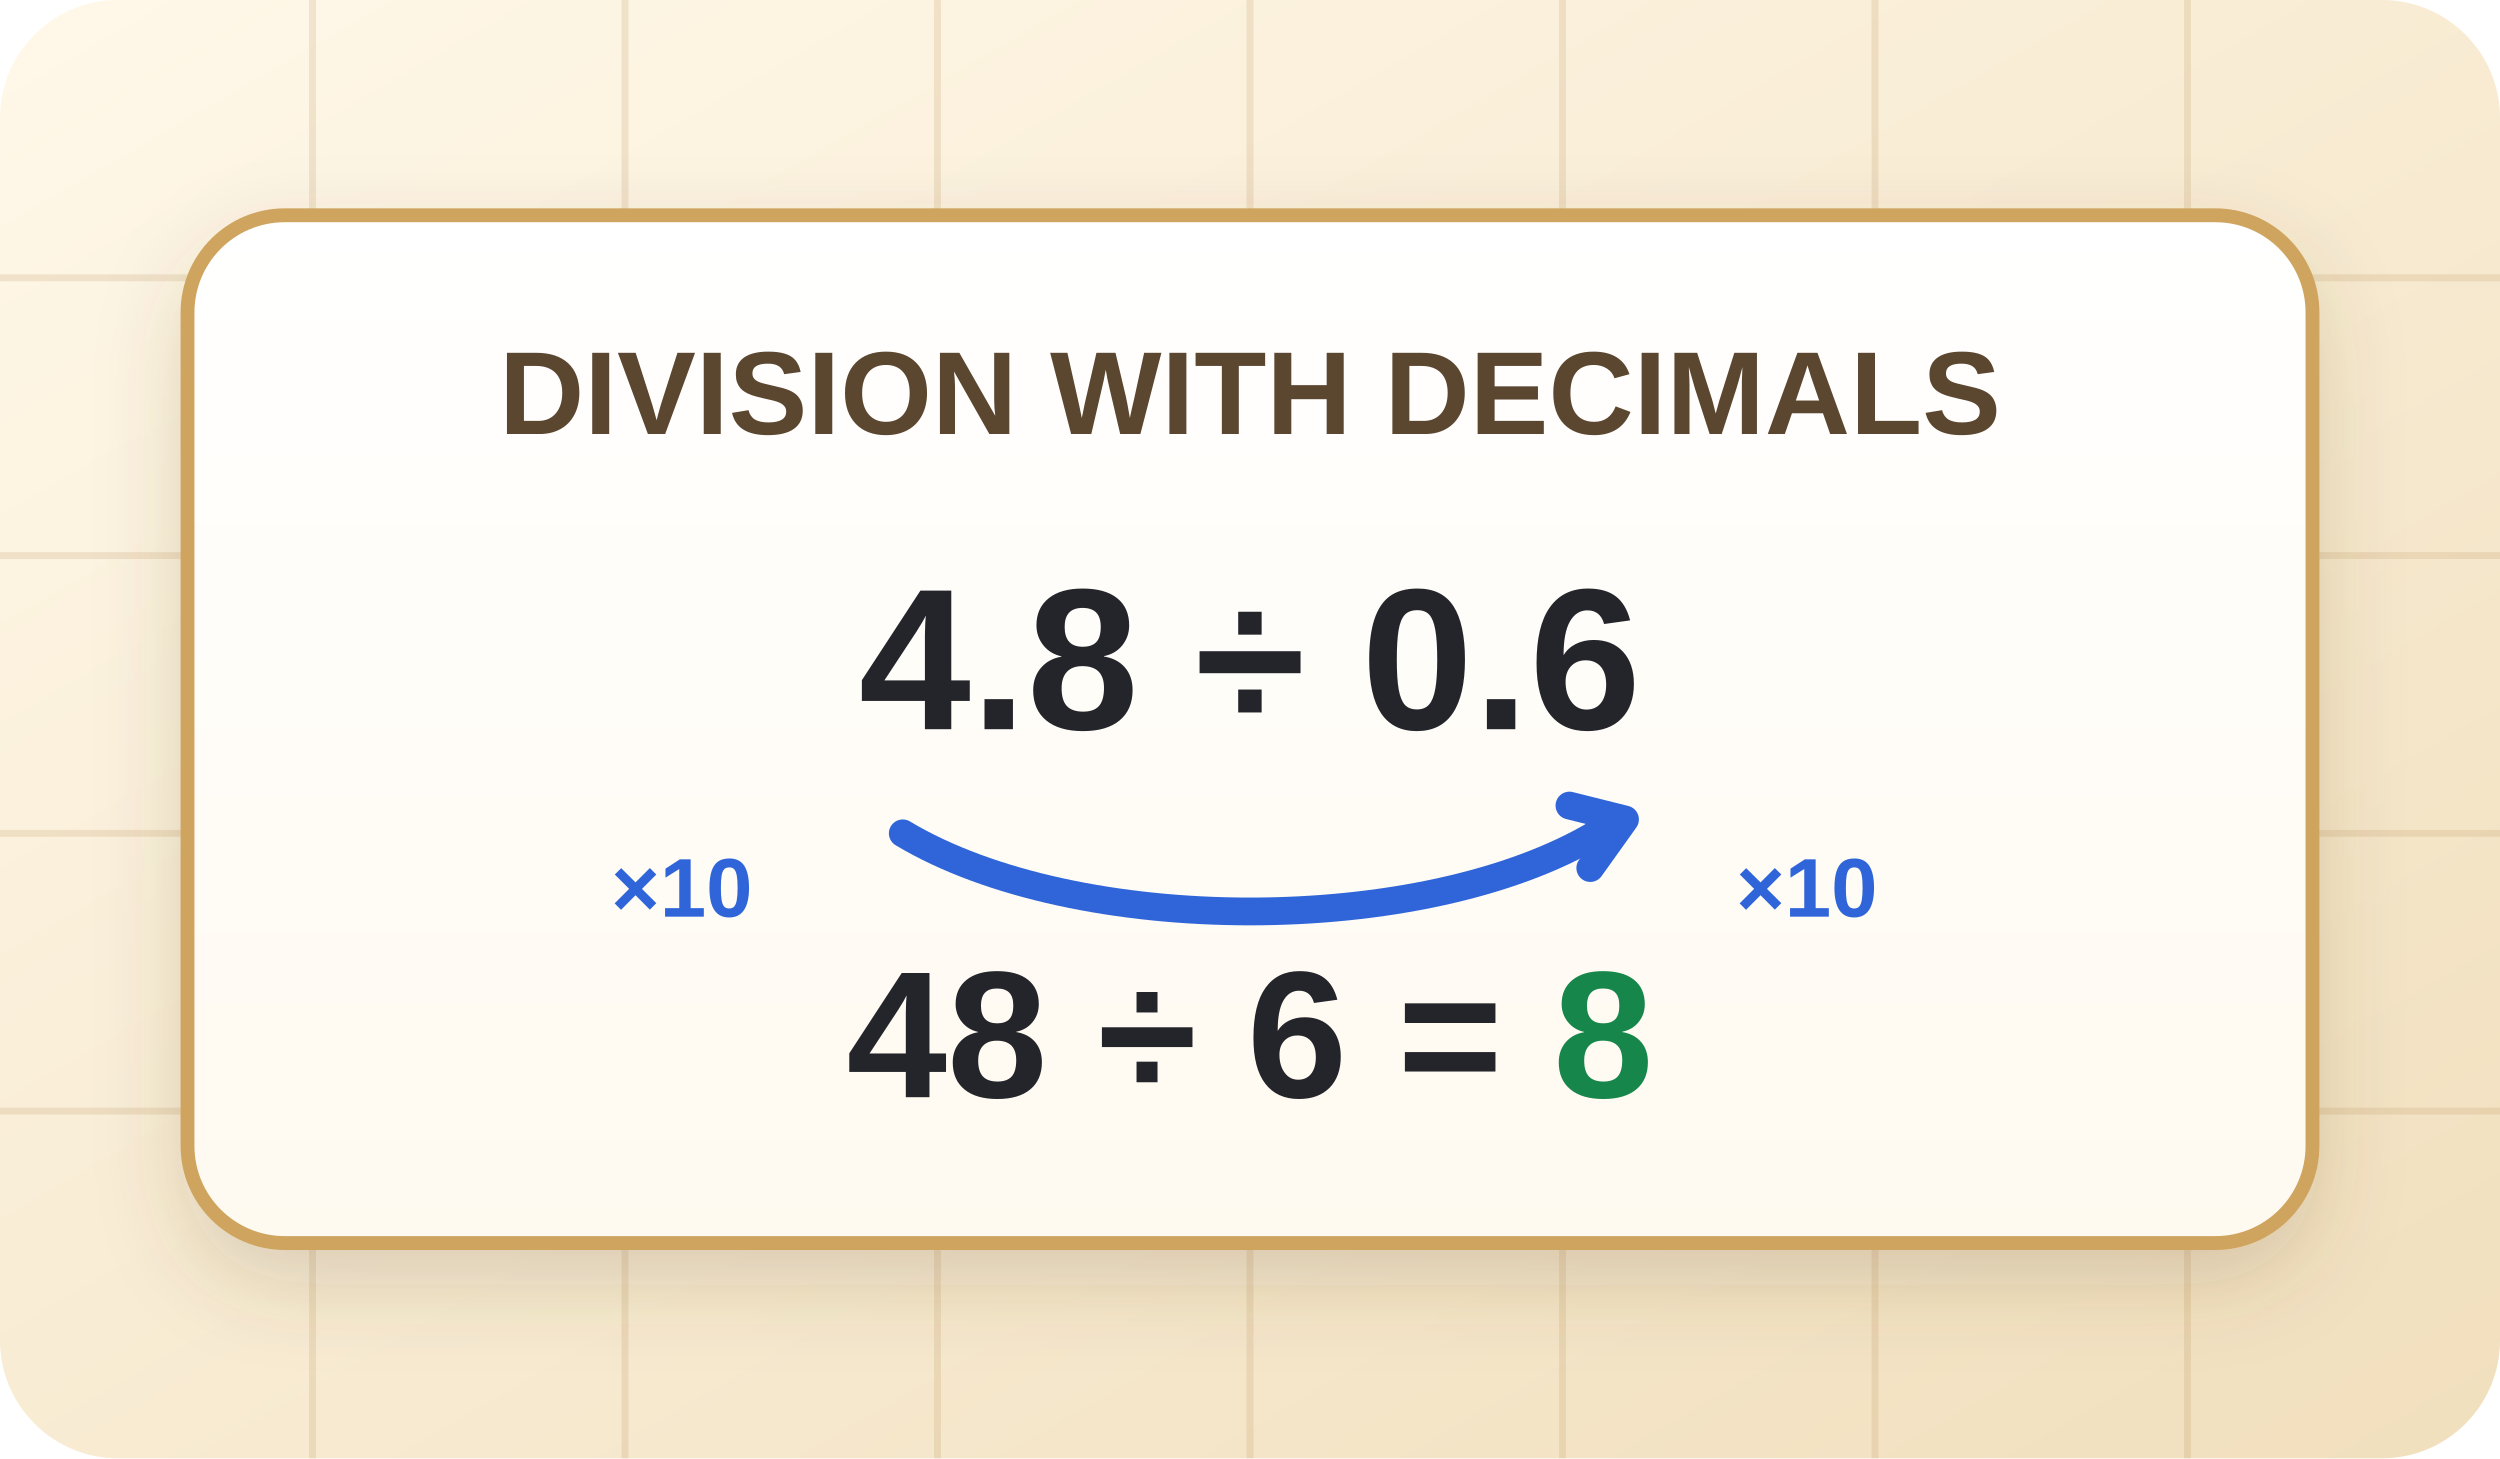
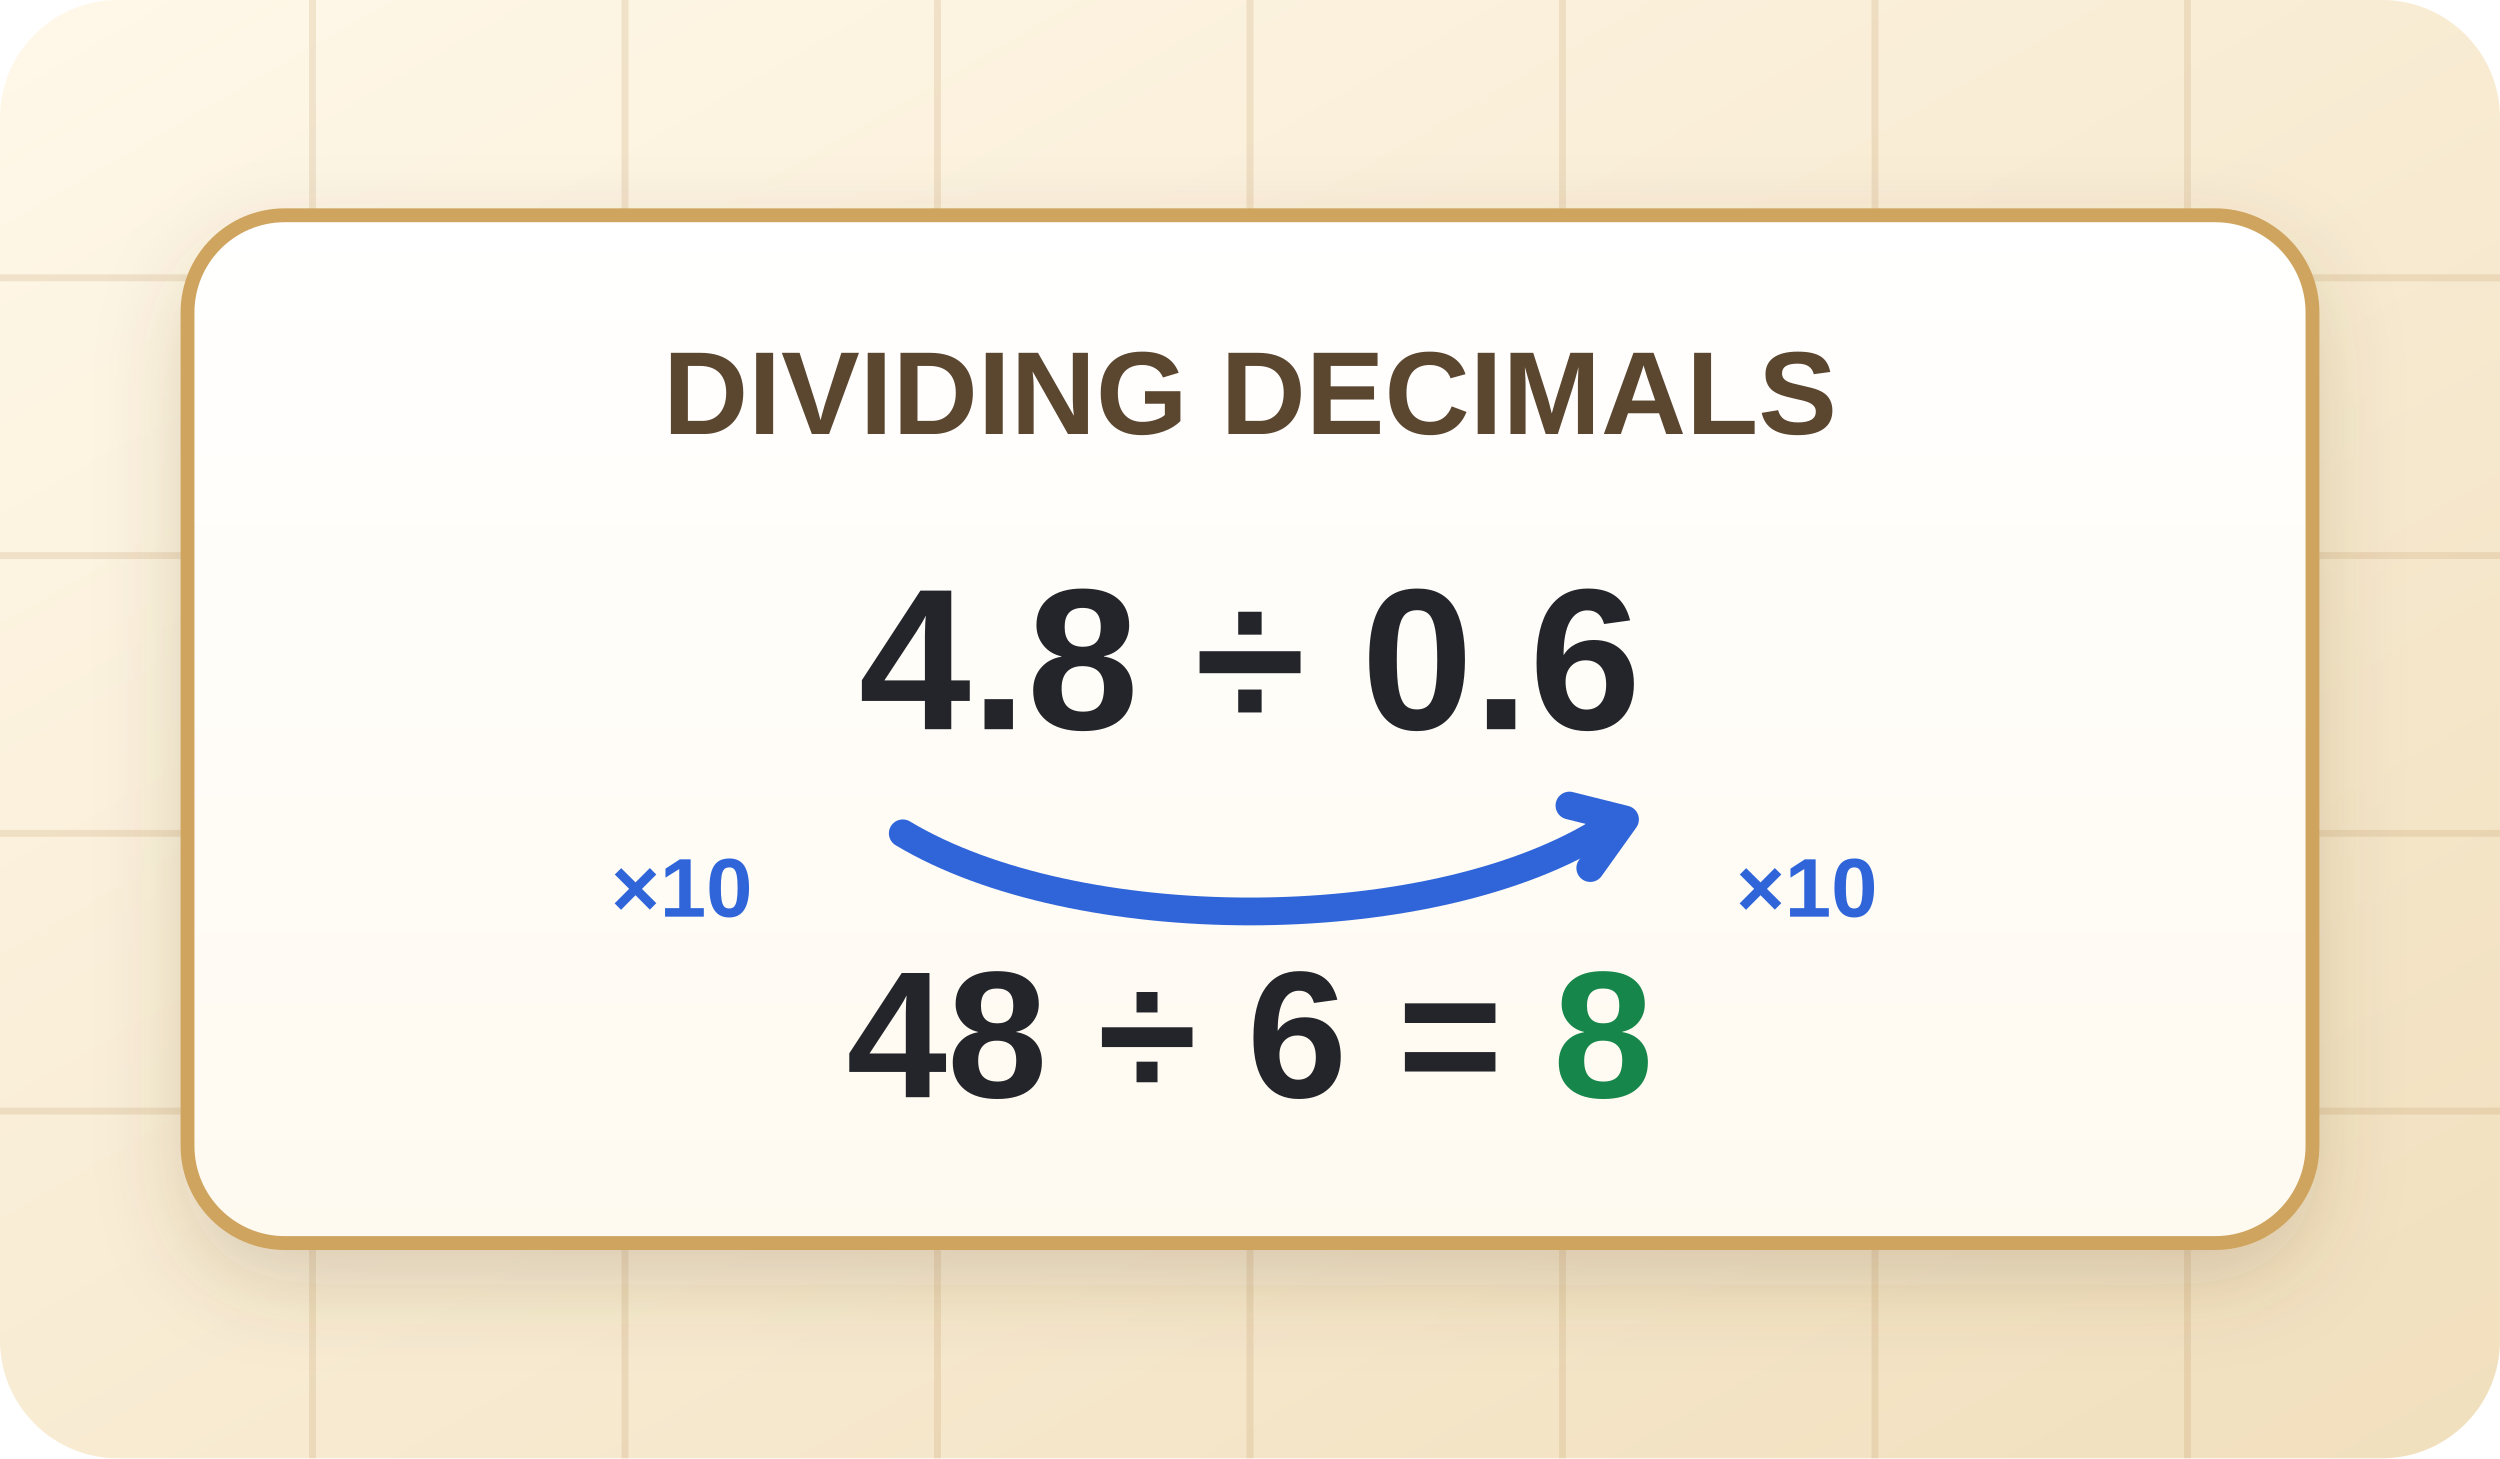
<svg xmlns="http://www.w3.org/2000/svg" viewBox="0 0 720 420" role="img" aria-labelledby="t d">
  <defs>
    <linearGradient id="bg" x1="0" y1="0" x2="1" y2="1">
      <stop offset="0" stop-color="#fff8e9" />
      <stop offset="1" stop-color="#f1dfbd" />
    </linearGradient>
    <linearGradient id="card" x1="0" y1="0" x2="0" y2="1">
      <stop offset="0" stop-color="#ffffff" />
      <stop offset="1" stop-color="#fffaf0" />
    </linearGradient>
    <filter id="sh" x="-20%" y="-20%" width="140%" height="140%">
      <feDropShadow dx="0" dy="10" stdDeviation="12" flood-color="#614d2f" flood-opacity=".18" />
    </filter>
  </defs>
  <rect width="720" height="420" rx="34" fill="url(#bg)" />
  <g opacity=".18" stroke="#b88d52" stroke-width="2">
    <path d="M0 80h720M0 160h720M0 240h720M0 320h720" />
    <path d="M90 0v420M180 0v420M270 0v420M360 0v420M450 0v420M540 0v420M630 0v420" />
  </g>
  <rect x="54" y="62" width="612" height="296" rx="28" fill="url(#card)" stroke="#cfa45f" stroke-width="4" filter="url(#sh)" />
-   <text x="360" y="125" text-anchor="middle" font-family="Trebuchet MS,Arial,sans-serif" font-weight="900" font-size="34" fill="#5b4630">DIVISION WITH DECIMALS</text>
+   <text x="360" y="125" text-anchor="middle" font-family="Trebuchet MS,Arial,sans-serif" font-weight="900" font-size="34" fill="#5b4630">DIVIDING DECIMALS</text>
  <g font-family="Trebuchet MS,Arial,sans-serif" font-weight="900" fill="#23252a">
    <text x="360" y="210" text-anchor="middle" font-size="58">4.8 ÷ 0.6</text>
    <path d="M260 240 C310 270 410 270 460 240" fill="none" stroke="#2f65d9" stroke-width="8" stroke-linecap="round" />
    <path d="M452 232l16 4-10 14" fill="none" stroke="#2f65d9" stroke-width="8" stroke-linecap="round" stroke-linejoin="round" />
    <text x="360" y="316" text-anchor="middle" font-size="52">48 ÷ 6 = <tspan fill="#16864b">8</tspan>
    </text>
  </g>
  <g font-family="Trebuchet MS,Arial,sans-serif" font-weight="900" font-size="24" fill="#2f65d9">
    <text x="176" y="264">×10</text>
    <text x="500" y="264">×10</text>
  </g>
</svg>
